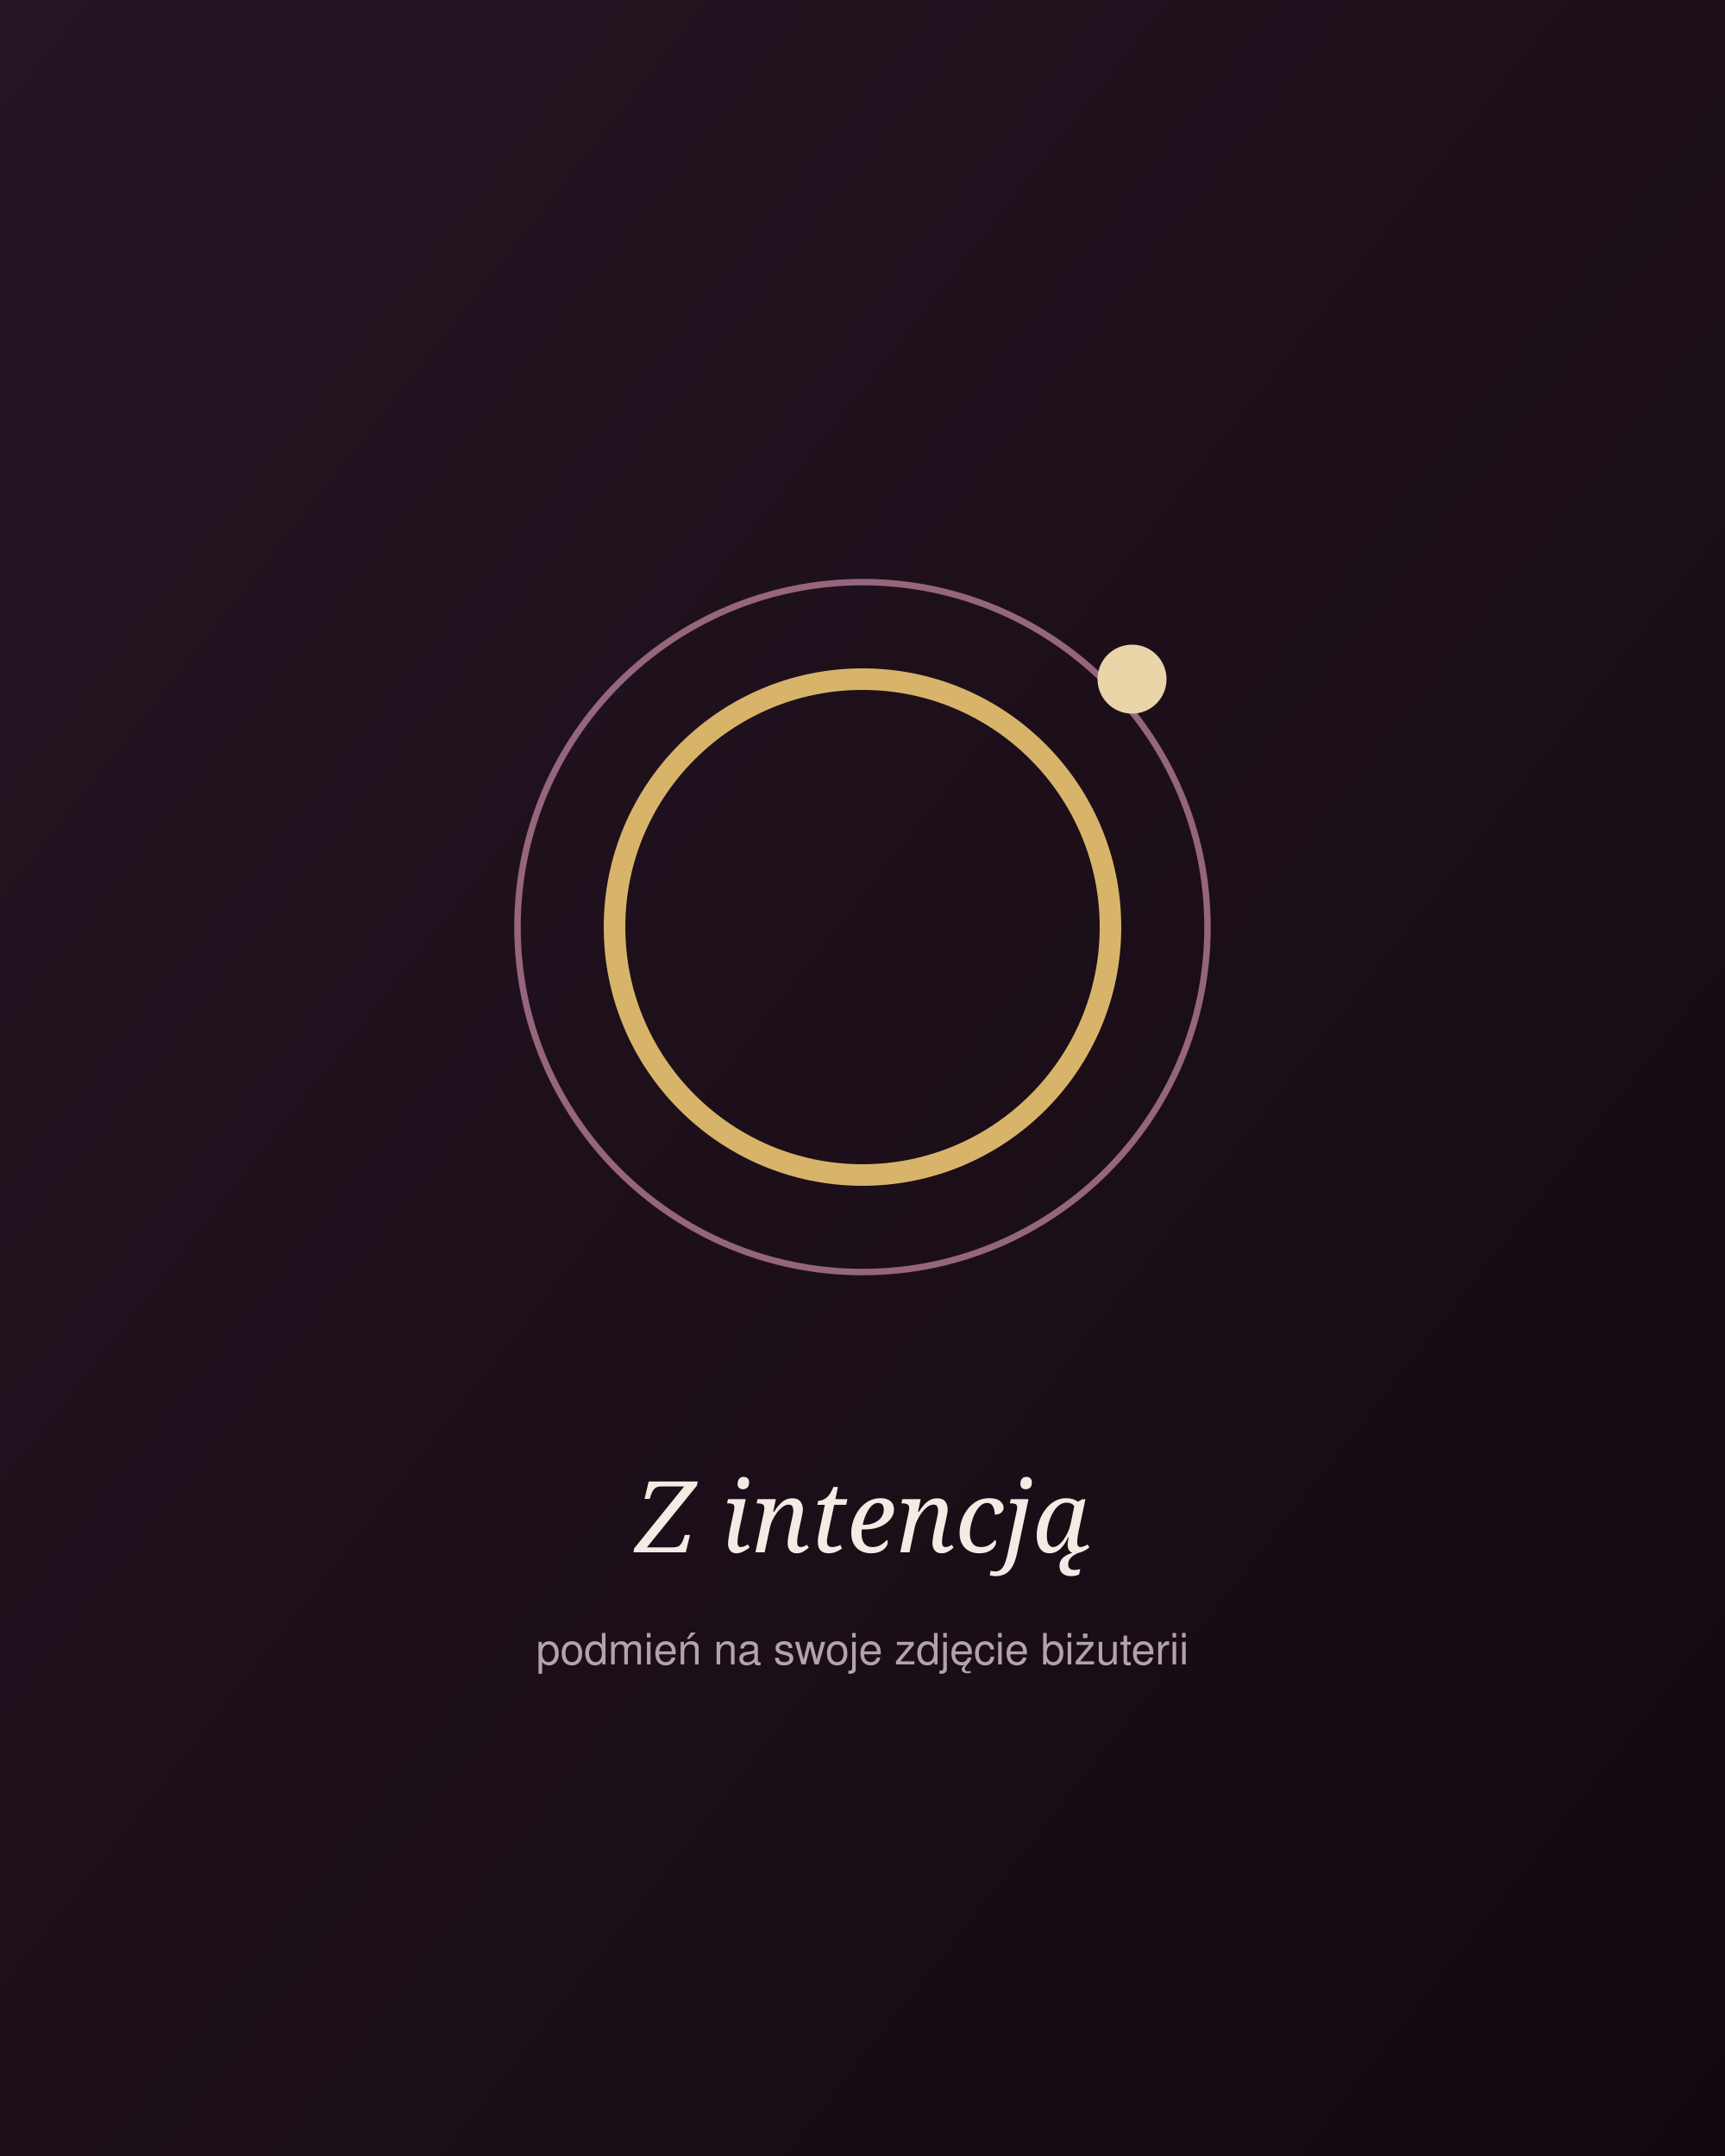
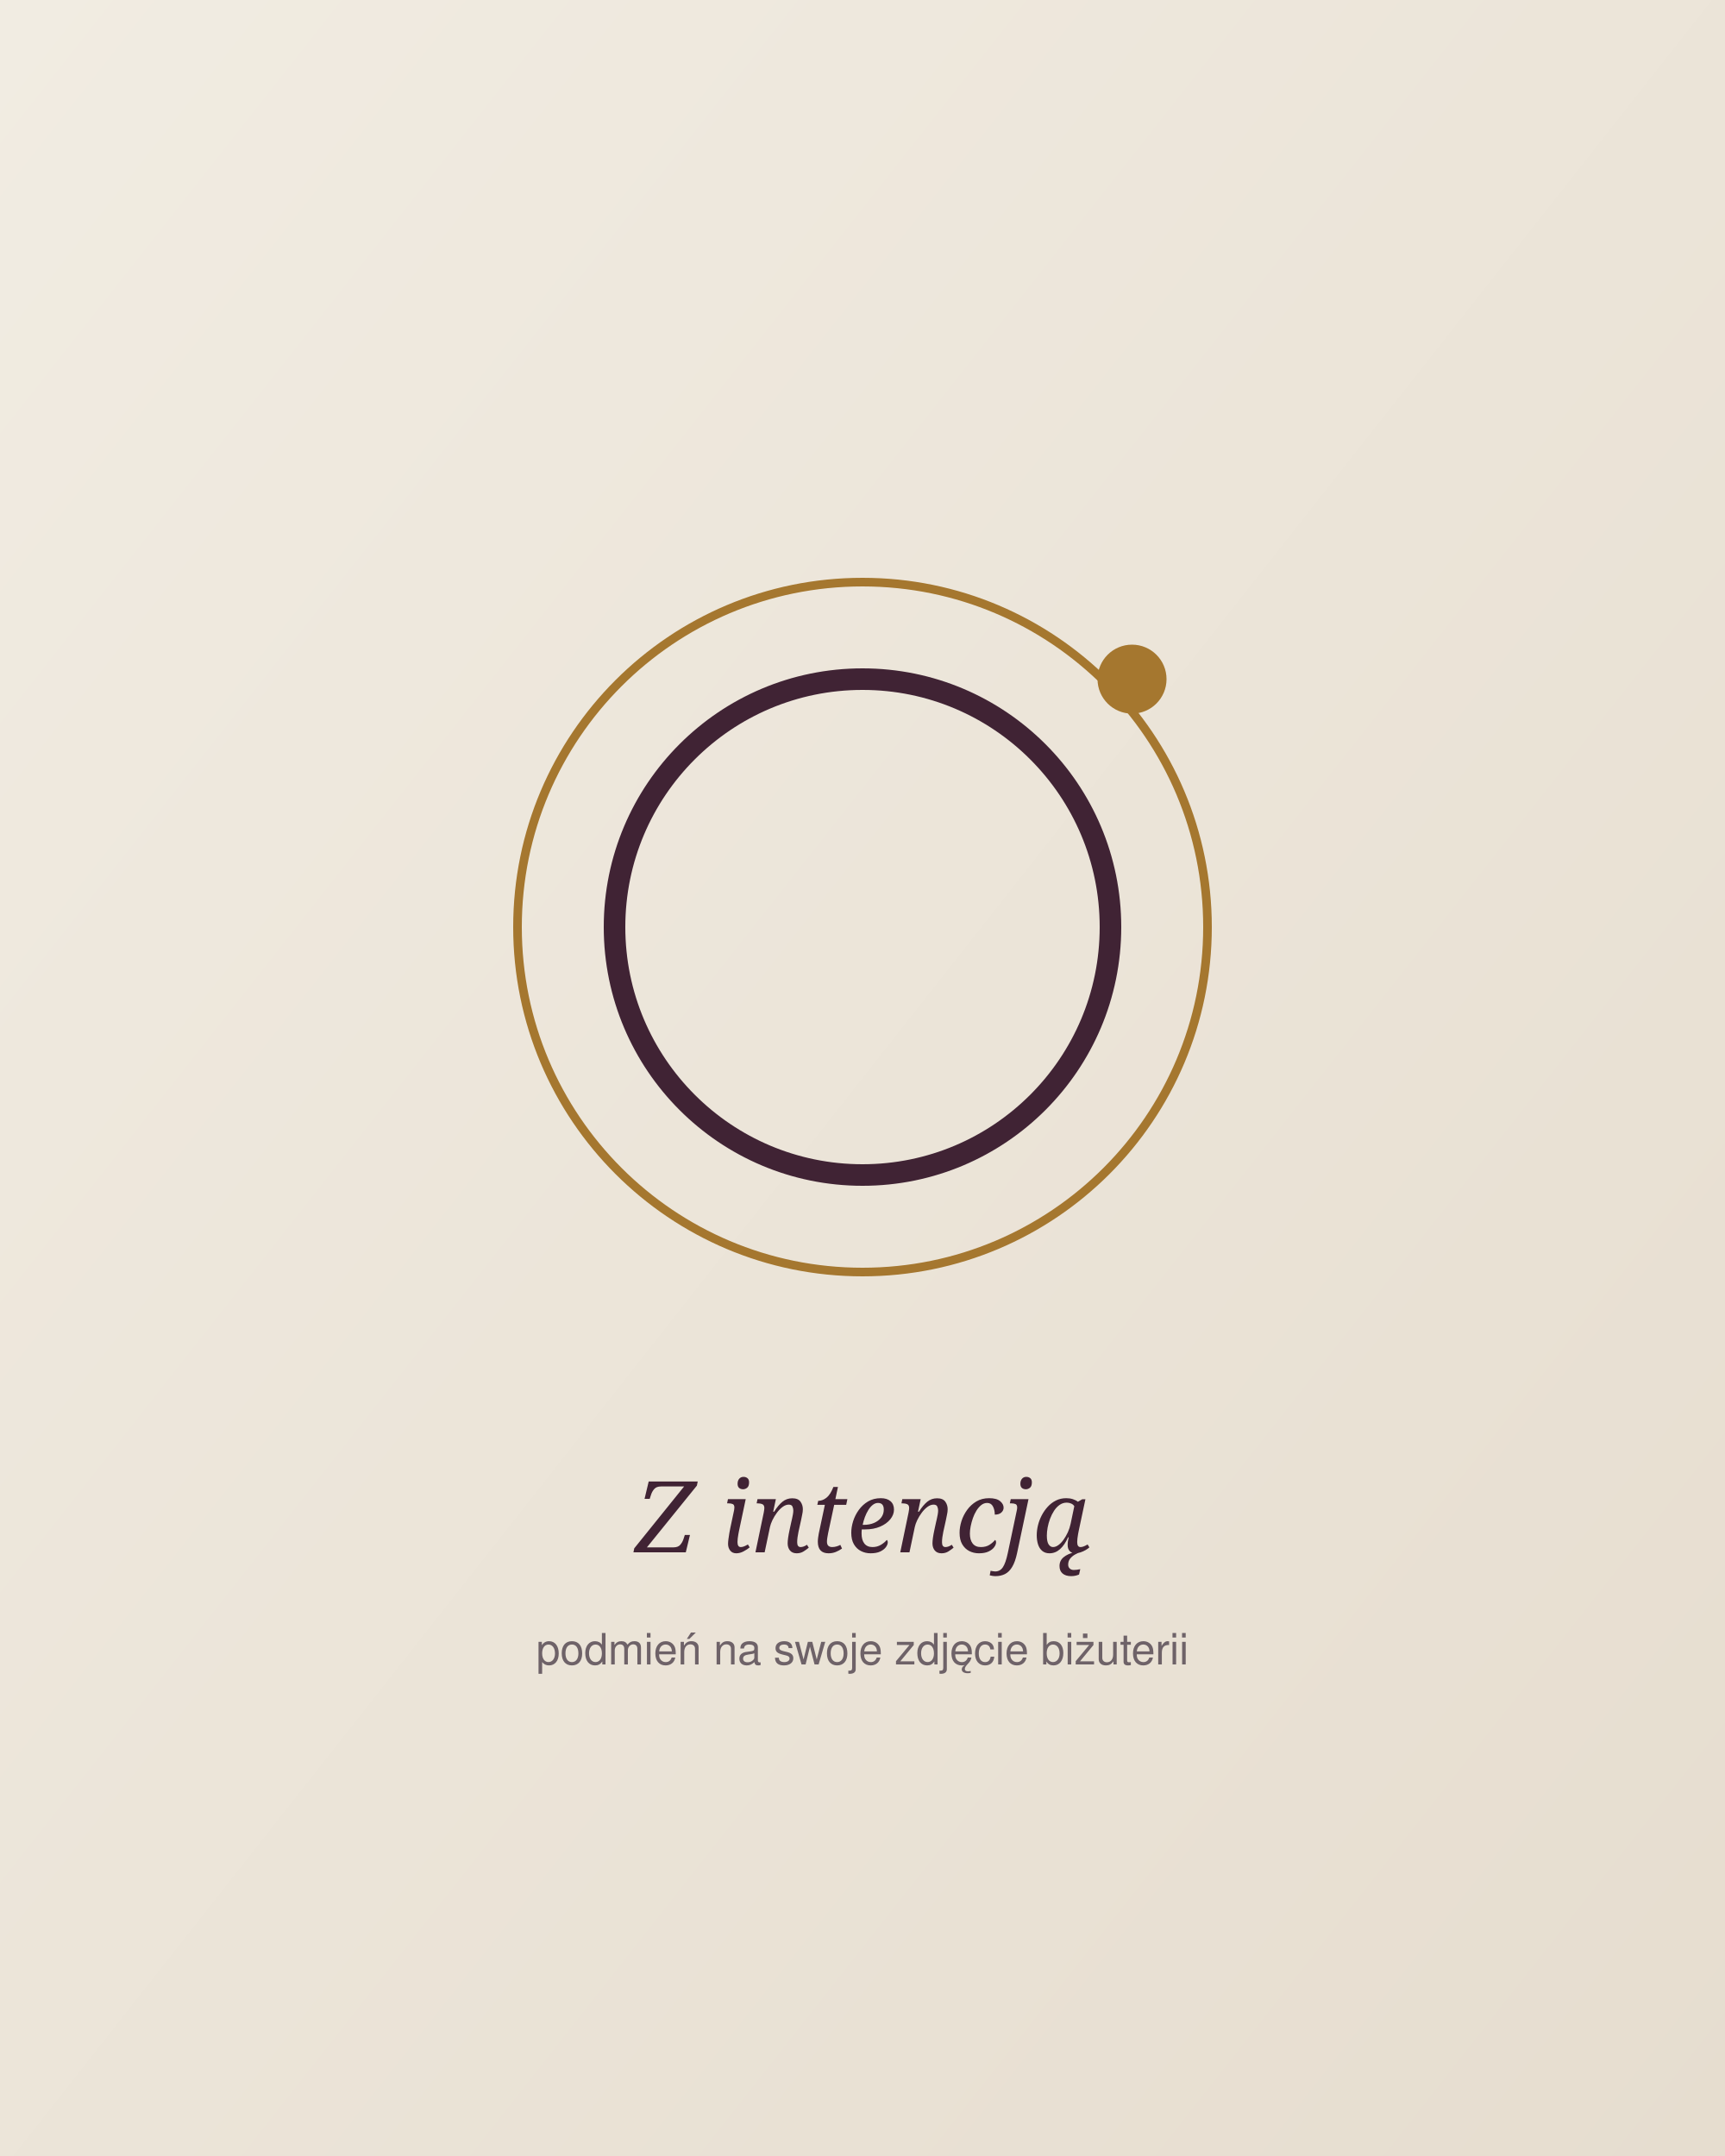
<svg xmlns="http://www.w3.org/2000/svg" width="800" height="1000" viewBox="0 0 800 1000">
  <defs>
    <linearGradient id="bg" x1="0" y1="0" x2="1" y2="1">
-       <stop offset="0%" stop-color="#261523" />
-       <stop offset="100%" stop-color="#120910" />
+       <stop offset="0%" stop-color="#f1ece2" />
+       <stop offset="100%" stop-color="#e6ddcf" />
    </linearGradient>
  </defs>
  <rect width="800" height="1000" fill="url(#bg)" />
-   <circle cx="400" cy="430" r="115" fill="none" stroke="#d8b46a" stroke-width="10" />
-   <circle cx="400" cy="430" r="160" fill="none" stroke="#c98aa5" stroke-width="3" opacity="0.7" />
-   <circle cx="525" cy="315" r="16" fill="#e9d5a8" />
-   <text x="400" y="720" font-family="Georgia, serif" font-size="46" font-style="italic" fill="#f3ece4" text-anchor="middle">Z intencją</text>
-   <text x="400" y="772" font-family="Helvetica, sans-serif" font-size="20" fill="#b3a2ac" text-anchor="middle">podmień na swoje zdjęcie biżuterii</text>
+   <circle cx="400" cy="430" r="115" fill="none" stroke="#402334" stroke-width="10" />
+   <circle cx="400" cy="430" r="160" fill="none" stroke="#a5772f" stroke-width="4" />
+   <circle cx="525" cy="315" r="16" fill="#a5772f" />
+   <text x="400" y="720" font-family="Georgia, serif" font-size="46" font-style="italic" fill="#402334" text-anchor="middle">Z intencją</text>
+   <text x="400" y="772" font-family="Helvetica, sans-serif" font-size="20" fill="#6e6268" text-anchor="middle">podmień na swoje zdjęcie biżuterii</text>
</svg>
